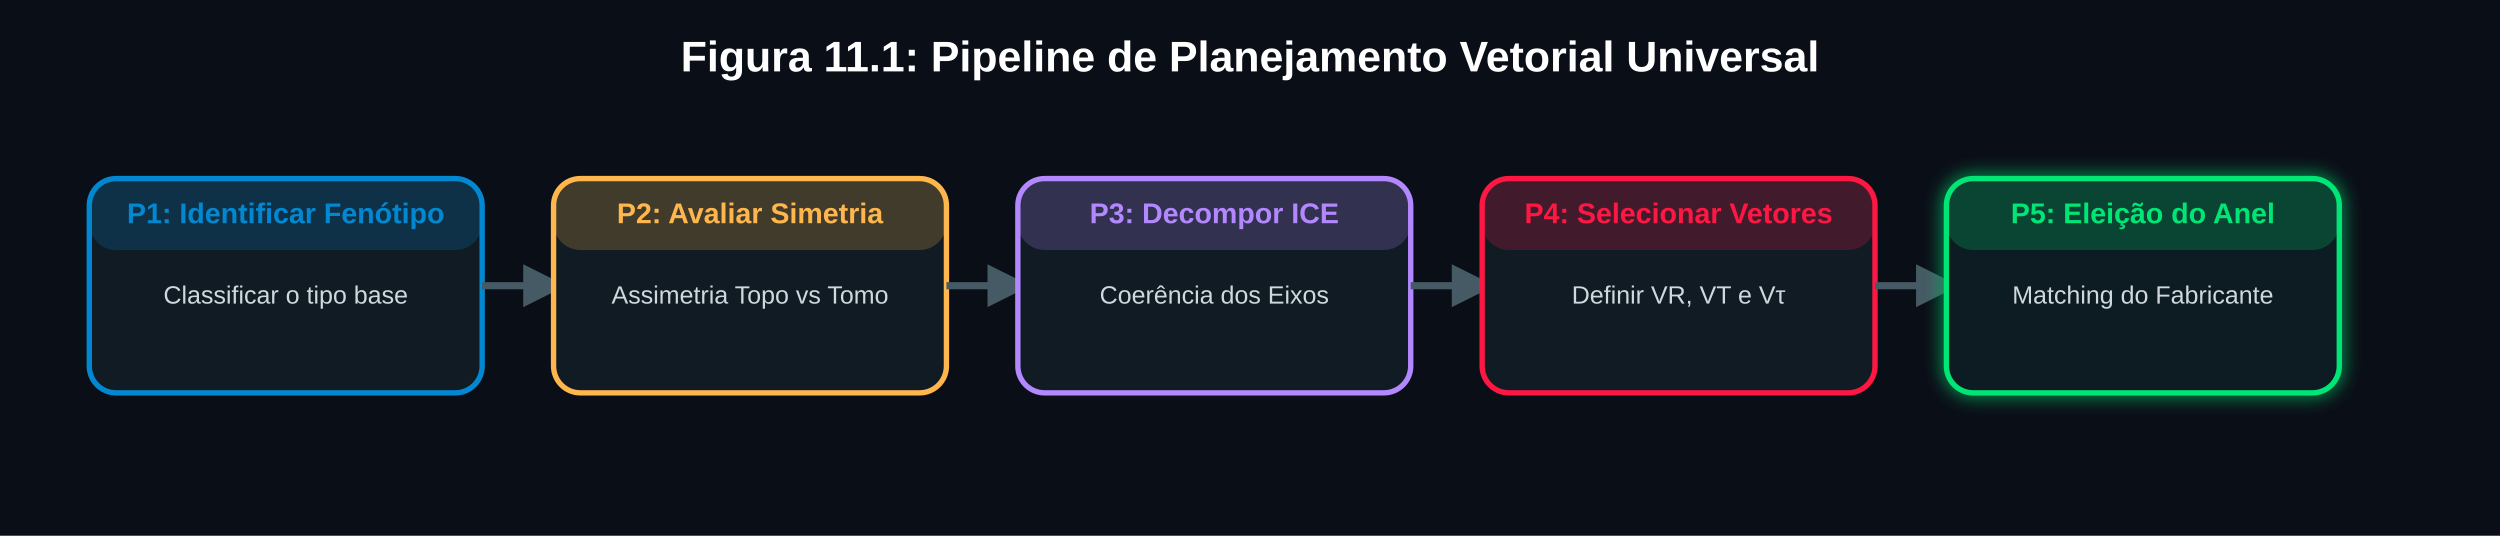
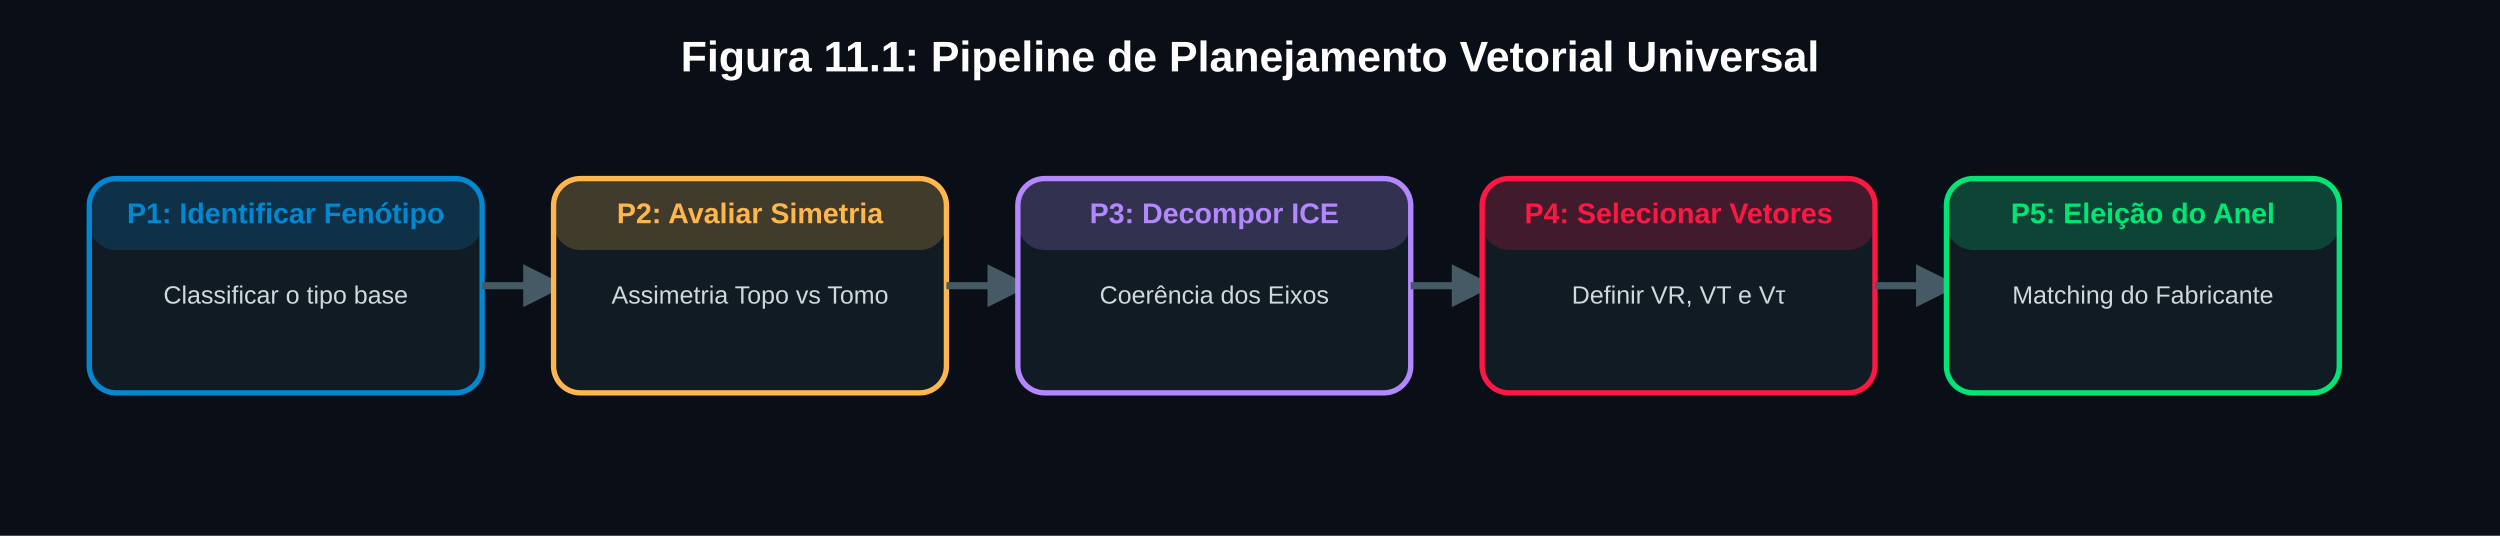
<svg xmlns="http://www.w3.org/2000/svg" viewBox="0 0 1400 300">
  <rect width="1400" height="300" fill="#0A0E17" />
  <defs>
-     <filter id="glowPipeline" x="-20%" y="-20%" width="140%" height="140%">
-       <feGaussianBlur stdDeviation="5" result="blur" />
-       <feMerge>
-         <feMergeNode in="blur" />
-         <feMergeNode in="SourceGraphic" />
-       </feMerge>
-     </filter>
    <marker id="arrowFlow" viewBox="0 0 10 10" refX="5" refY="5" markerWidth="6" markerHeight="6" orient="auto-start-reverse">
      <path d="M 0 0 L 10 5 L 0 10 z" fill="#455a64" />
    </marker>
  </defs>
  <text x="700" y="40" fill="#ffffff" font-family="Arial" font-size="24" font-weight="bold" text-anchor="middle">Figura 11.1: Pipeline de Planejamento Vetorial Universal</text>
-   <rect x="50" y="100" width="220" height="120" rx="15" fill="#111B24" stroke="#0288d1" stroke-width="3" filter="none" />
+   <rect x="50" y="100" width="220" height="120" rx="15" fill="#111B24" stroke="#0288d1" stroke-width="3" />
  <rect x="50" y="100" width="220" height="40" rx="15" fill="#0288d1" opacity="0.2" />
  <text x="160" y="125" fill="#0288d1" font-family="Arial" font-size="16" font-weight="bold" text-anchor="middle">P1: Identificar Fenótipo</text>
  <text x="160" y="170" fill="#cfd8dc" font-family="Arial" font-size="14" text-anchor="middle">Classificar o tipo base</text>
  <line x1="270" y1="160" x2="305" y2="160" stroke="#455a64" stroke-width="4" marker-end="url(#arrowFlow)" />
-   <rect x="310" y="100" width="220" height="120" rx="15" fill="#111B24" stroke="#ffb74d" stroke-width="3" filter="none" />
+   <rect x="310" y="100" width="220" height="120" rx="15" fill="#111B24" stroke="#ffb74d" stroke-width="3" />
  <rect x="310" y="100" width="220" height="40" rx="15" fill="#ffb74d" opacity="0.2" />
  <text x="420" y="125" fill="#ffb74d" font-family="Arial" font-size="16" font-weight="bold" text-anchor="middle">P2: Avaliar Simetria</text>
  <text x="420" y="170" fill="#cfd8dc" font-family="Arial" font-size="14" text-anchor="middle">Assimetria Topo vs Tomo</text>
  <line x1="530" y1="160" x2="565" y2="160" stroke="#455a64" stroke-width="4" marker-end="url(#arrowFlow)" />
-   <rect x="570" y="100" width="220" height="120" rx="15" fill="#111B24" stroke="#b388ff" stroke-width="3" filter="none" />
+   <rect x="570" y="100" width="220" height="120" rx="15" fill="#111B24" stroke="#b388ff" stroke-width="3" />
  <rect x="570" y="100" width="220" height="40" rx="15" fill="#b388ff" opacity="0.2" />
  <text x="680" y="125" fill="#b388ff" font-family="Arial" font-size="16" font-weight="bold" text-anchor="middle">P3: Decompor ICE</text>
  <text x="680" y="170" fill="#cfd8dc" font-family="Arial" font-size="14" text-anchor="middle">Coerência dos Eixos</text>
  <line x1="790" y1="160" x2="825" y2="160" stroke="#455a64" stroke-width="4" marker-end="url(#arrowFlow)" />
-   <rect x="830" y="100" width="220" height="120" rx="15" fill="#111B24" stroke="#ff1744" stroke-width="3" filter="none" />
+   <rect x="830" y="100" width="220" height="120" rx="15" fill="#111B24" stroke="#ff1744" stroke-width="3" />
  <rect x="830" y="100" width="220" height="40" rx="15" fill="#ff1744" opacity="0.2" />
  <text x="940" y="125" fill="#ff1744" font-family="Arial" font-size="16" font-weight="bold" text-anchor="middle">P4: Selecionar Vetores</text>
  <text x="940" y="170" fill="#cfd8dc" font-family="Arial" font-size="14" text-anchor="middle">Definir VR, VT e Vτ</text>
  <line x1="1050" y1="160" x2="1085" y2="160" stroke="#455a64" stroke-width="4" marker-end="url(#arrowFlow)" />
-   <rect x="1090" y="100" width="220" height="120" rx="15" fill="#111B24" stroke="#00e676" stroke-width="3" filter="url(#glowPipeline)" />
+   <rect x="1090" y="100" width="220" height="120" rx="15" fill="#111B24" stroke="#00e676" stroke-width="3" />
  <rect x="1090" y="100" width="220" height="40" rx="15" fill="#00e676" opacity="0.2" />
  <text x="1200" y="125" fill="#00e676" font-family="Arial" font-size="16" font-weight="bold" text-anchor="middle">P5: Eleição do Anel</text>
  <text x="1200" y="170" fill="#cfd8dc" font-family="Arial" font-size="14" text-anchor="middle">Matching do Fabricante</text>
</svg>
